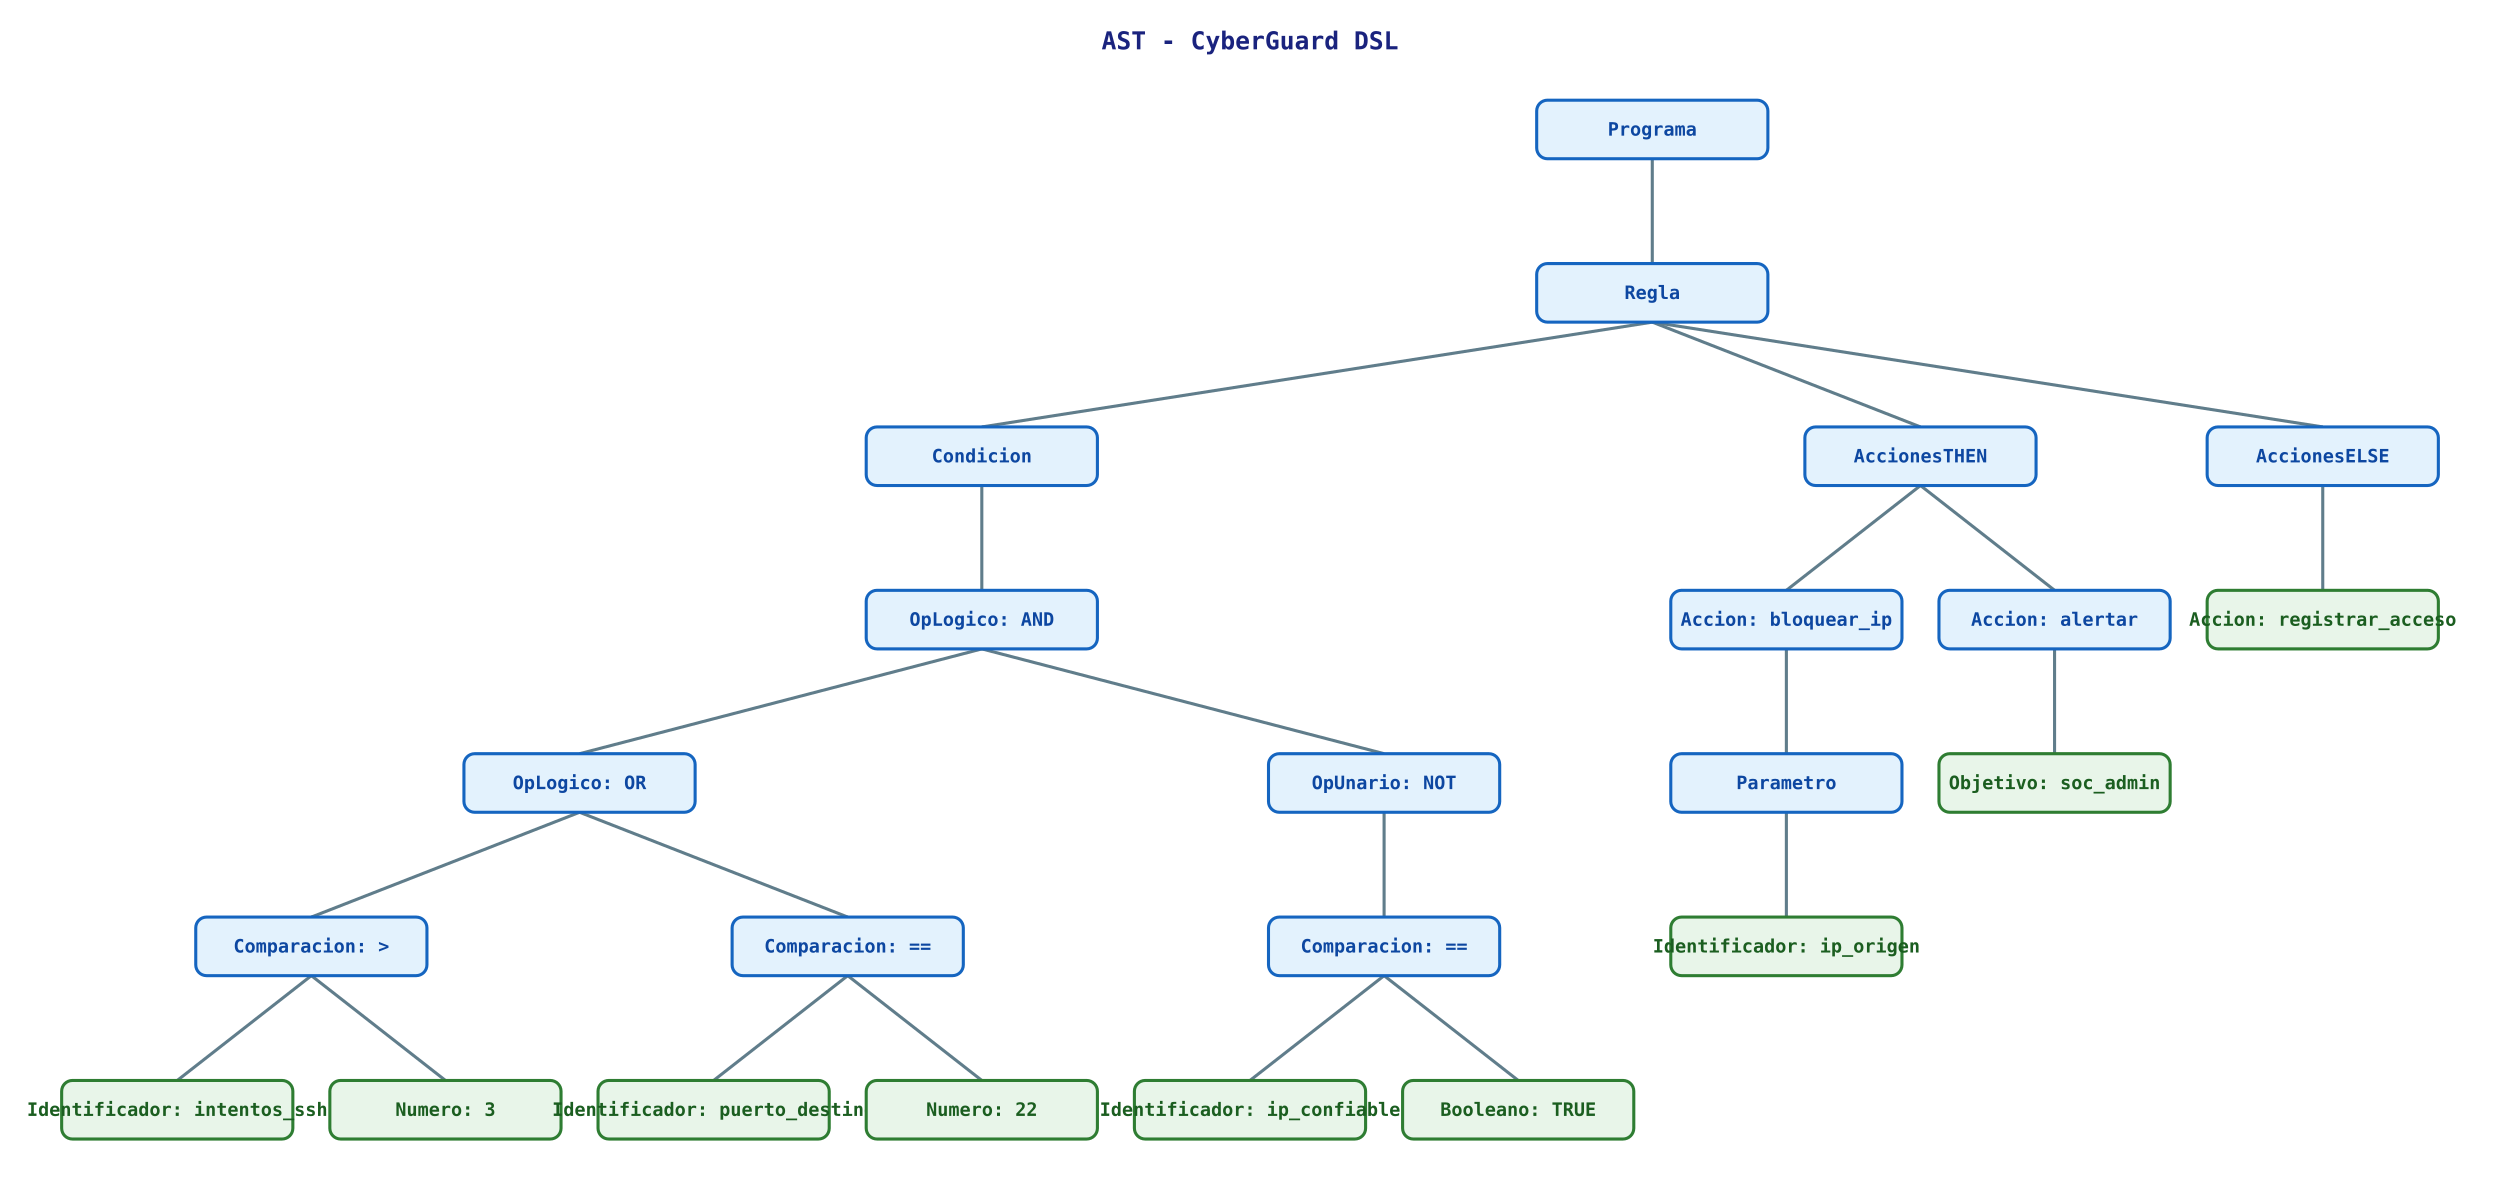
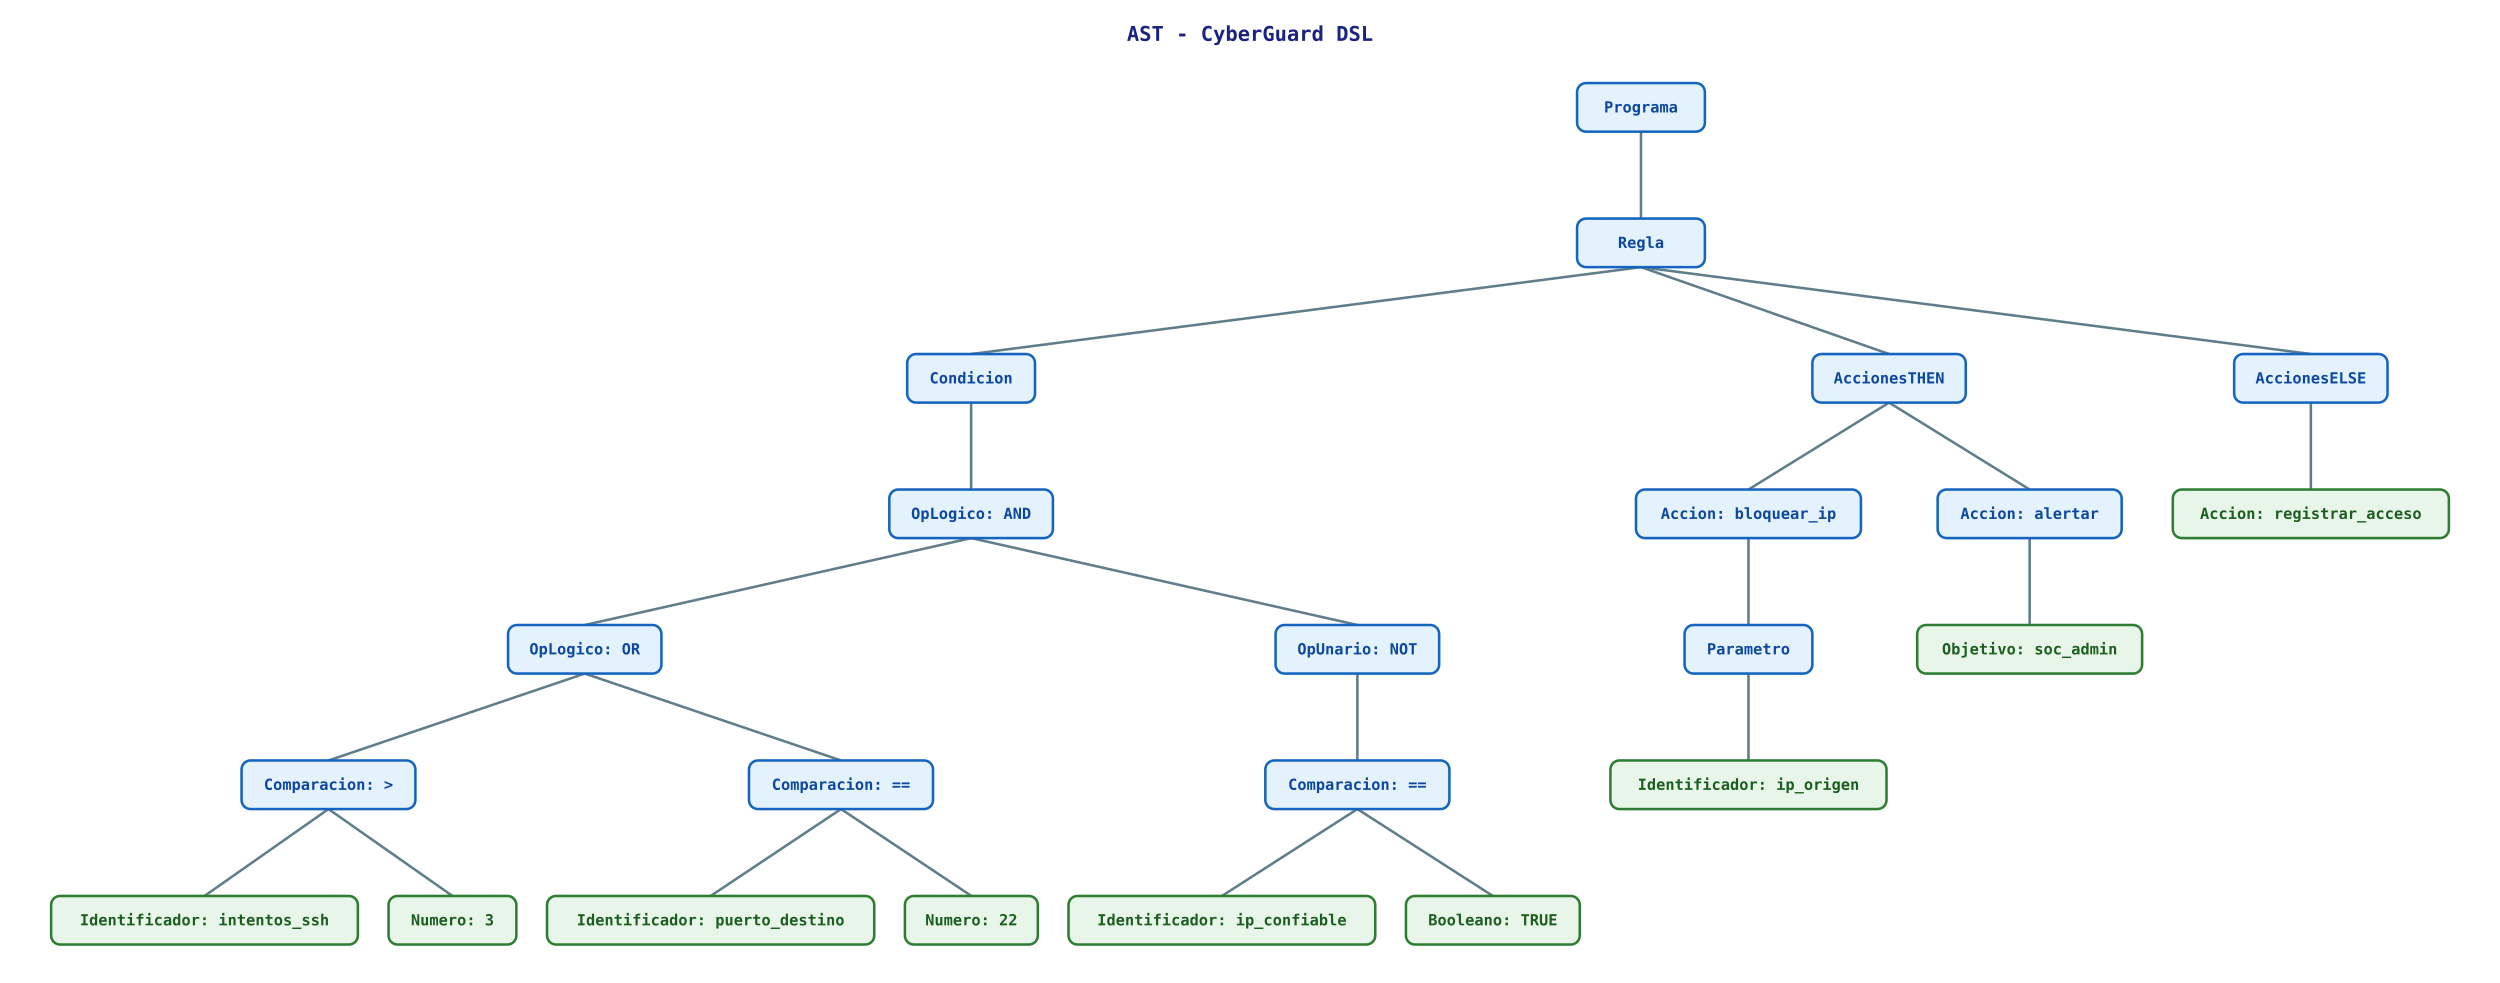
- <svg xmlns="http://www.w3.org/2000/svg" viewBox="0 0 1622 769" width="1622" height="769" style="background-color:#FAFAFA; font-family:Consolas, monospace;">
-   <text x="811.0" y="32" text-anchor="middle" font-size="16" font-weight="bold" fill="#1A237E">AST - CyberGuard DSL</text>
-   <line x1="202.0" y1="633.0" x2="115.0" y2="701.0" stroke="#607D8B" stroke-width="2" />
-   <line x1="202.0" y1="633.0" x2="289.0" y2="701.0" stroke="#607D8B" stroke-width="2" />
-   <line x1="376.0" y1="527.0" x2="202.0" y2="595.0" stroke="#607D8B" stroke-width="2" />
-   <line x1="550.0" y1="633.0" x2="463.0" y2="701.0" stroke="#607D8B" stroke-width="2" />
-   <line x1="550.0" y1="633.0" x2="637.0" y2="701.0" stroke="#607D8B" stroke-width="2" />
-   <line x1="376.0" y1="527.0" x2="550.0" y2="595.0" stroke="#607D8B" stroke-width="2" />
-   <line x1="637.0" y1="421.0" x2="376.0" y2="489.0" stroke="#607D8B" stroke-width="2" />
-   <line x1="898.0" y1="633.0" x2="811.0" y2="701.0" stroke="#607D8B" stroke-width="2" />
-   <line x1="898.0" y1="633.0" x2="985.0" y2="701.0" stroke="#607D8B" stroke-width="2" />
-   <line x1="898.0" y1="527.0" x2="898.0" y2="595.0" stroke="#607D8B" stroke-width="2" />
-   <line x1="637.0" y1="421.0" x2="898.0" y2="489.0" stroke="#607D8B" stroke-width="2" />
-   <line x1="637.0" y1="315.0" x2="637.0" y2="383.0" stroke="#607D8B" stroke-width="2" />
-   <line x1="1072.0" y1="209.0" x2="637.0" y2="277.0" stroke="#607D8B" stroke-width="2" />
-   <line x1="1159.0" y1="527.0" x2="1159.0" y2="595.0" stroke="#607D8B" stroke-width="2" />
-   <line x1="1159.0" y1="421.0" x2="1159.0" y2="489.0" stroke="#607D8B" stroke-width="2" />
-   <line x1="1246.0" y1="315.0" x2="1159.0" y2="383.0" stroke="#607D8B" stroke-width="2" />
-   <line x1="1333.0" y1="421.0" x2="1333.0" y2="489.0" stroke="#607D8B" stroke-width="2" />
-   <line x1="1246.0" y1="315.0" x2="1333.0" y2="383.0" stroke="#607D8B" stroke-width="2" />
-   <line x1="1072.0" y1="209.0" x2="1246.0" y2="277.0" stroke="#607D8B" stroke-width="2" />
-   <line x1="1507.0" y1="315.0" x2="1507.0" y2="383.0" stroke="#607D8B" stroke-width="2" />
-   <line x1="1072.0" y1="209.0" x2="1507.0" y2="277.0" stroke="#607D8B" stroke-width="2" />
-   <line x1="1072.0" y1="103.0" x2="1072.0" y2="171.0" stroke="#607D8B" stroke-width="2" />
-   <rect x="40.0" y="701.0" width="150" height="38" rx="7" ry="7" fill="#E8F5E9" stroke="#2E7D32" stroke-width="2" />
-   <text x="115.0" y="724.0" text-anchor="middle" font-size="12" font-weight="bold" fill="#1B5E20">Identificador: intentos_ssh</text>
-   <rect x="214.0" y="701.0" width="150" height="38" rx="7" ry="7" fill="#E8F5E9" stroke="#2E7D32" stroke-width="2" />
-   <text x="289.0" y="724.0" text-anchor="middle" font-size="12" font-weight="bold" fill="#1B5E20">Numero: 3</text>
-   <rect x="127.0" y="595.0" width="150" height="38" rx="7" ry="7" fill="#E3F2FD" stroke="#1565C0" stroke-width="2" />
-   <text x="202.0" y="618.0" text-anchor="middle" font-size="12" font-weight="bold" fill="#0D47A1">Comparacion: &gt;</text>
-   <rect x="388.0" y="701.0" width="150" height="38" rx="7" ry="7" fill="#E8F5E9" stroke="#2E7D32" stroke-width="2" />
-   <text x="463.0" y="724.0" text-anchor="middle" font-size="12" font-weight="bold" fill="#1B5E20">Identificador: puerto_destino</text>
-   <rect x="562.0" y="701.0" width="150" height="38" rx="7" ry="7" fill="#E8F5E9" stroke="#2E7D32" stroke-width="2" />
-   <text x="637.0" y="724.0" text-anchor="middle" font-size="12" font-weight="bold" fill="#1B5E20">Numero: 22</text>
-   <rect x="475.0" y="595.0" width="150" height="38" rx="7" ry="7" fill="#E3F2FD" stroke="#1565C0" stroke-width="2" />
-   <text x="550.0" y="618.0" text-anchor="middle" font-size="12" font-weight="bold" fill="#0D47A1">Comparacion: ==</text>
-   <rect x="301.0" y="489.0" width="150" height="38" rx="7" ry="7" fill="#E3F2FD" stroke="#1565C0" stroke-width="2" />
-   <text x="376.0" y="512.0" text-anchor="middle" font-size="12" font-weight="bold" fill="#0D47A1">OpLogico: OR</text>
-   <rect x="736.0" y="701.0" width="150" height="38" rx="7" ry="7" fill="#E8F5E9" stroke="#2E7D32" stroke-width="2" />
-   <text x="811.0" y="724.0" text-anchor="middle" font-size="12" font-weight="bold" fill="#1B5E20">Identificador: ip_confiable</text>
-   <rect x="910.0" y="701.0" width="150" height="38" rx="7" ry="7" fill="#E8F5E9" stroke="#2E7D32" stroke-width="2" />
-   <text x="985.0" y="724.0" text-anchor="middle" font-size="12" font-weight="bold" fill="#1B5E20">Booleano: TRUE</text>
-   <rect x="823.0" y="595.0" width="150" height="38" rx="7" ry="7" fill="#E3F2FD" stroke="#1565C0" stroke-width="2" />
-   <text x="898.0" y="618.0" text-anchor="middle" font-size="12" font-weight="bold" fill="#0D47A1">Comparacion: ==</text>
-   <rect x="823.0" y="489.0" width="150" height="38" rx="7" ry="7" fill="#E3F2FD" stroke="#1565C0" stroke-width="2" />
-   <text x="898.0" y="512.0" text-anchor="middle" font-size="12" font-weight="bold" fill="#0D47A1">OpUnario: NOT</text>
-   <rect x="562.0" y="383.0" width="150" height="38" rx="7" ry="7" fill="#E3F2FD" stroke="#1565C0" stroke-width="2" />
-   <text x="637.0" y="406.0" text-anchor="middle" font-size="12" font-weight="bold" fill="#0D47A1">OpLogico: AND</text>
-   <rect x="562.0" y="277.0" width="150" height="38" rx="7" ry="7" fill="#E3F2FD" stroke="#1565C0" stroke-width="2" />
-   <text x="637.0" y="300.0" text-anchor="middle" font-size="12" font-weight="bold" fill="#0D47A1">Condicion</text>
-   <rect x="1084.0" y="595.0" width="150" height="38" rx="7" ry="7" fill="#E8F5E9" stroke="#2E7D32" stroke-width="2" />
-   <text x="1159.0" y="618.0" text-anchor="middle" font-size="12" font-weight="bold" fill="#1B5E20">Identificador: ip_origen</text>
-   <rect x="1084.0" y="489.0" width="150" height="38" rx="7" ry="7" fill="#E3F2FD" stroke="#1565C0" stroke-width="2" />
-   <text x="1159.0" y="512.0" text-anchor="middle" font-size="12" font-weight="bold" fill="#0D47A1">Parametro</text>
-   <rect x="1084.0" y="383.0" width="150" height="38" rx="7" ry="7" fill="#E3F2FD" stroke="#1565C0" stroke-width="2" />
-   <text x="1159.0" y="406.0" text-anchor="middle" font-size="12" font-weight="bold" fill="#0D47A1">Accion: bloquear_ip</text>
-   <rect x="1258.0" y="489.0" width="150" height="38" rx="7" ry="7" fill="#E8F5E9" stroke="#2E7D32" stroke-width="2" />
-   <text x="1333.0" y="512.0" text-anchor="middle" font-size="12" font-weight="bold" fill="#1B5E20">Objetivo: soc_admin</text>
-   <rect x="1258.0" y="383.0" width="150" height="38" rx="7" ry="7" fill="#E3F2FD" stroke="#1565C0" stroke-width="2" />
-   <text x="1333.0" y="406.0" text-anchor="middle" font-size="12" font-weight="bold" fill="#0D47A1">Accion: alertar</text>
-   <rect x="1171.0" y="277.0" width="150" height="38" rx="7" ry="7" fill="#E3F2FD" stroke="#1565C0" stroke-width="2" />
-   <text x="1246.0" y="300.0" text-anchor="middle" font-size="12" font-weight="bold" fill="#0D47A1">AccionesTHEN</text>
-   <rect x="1432.0" y="383.0" width="150" height="38" rx="7" ry="7" fill="#E8F5E9" stroke="#2E7D32" stroke-width="2" />
-   <text x="1507.0" y="406.0" text-anchor="middle" font-size="12" font-weight="bold" fill="#1B5E20">Accion: registrar_acceso</text>
-   <rect x="1432.0" y="277.0" width="150" height="38" rx="7" ry="7" fill="#E3F2FD" stroke="#1565C0" stroke-width="2" />
-   <text x="1507.0" y="300.0" text-anchor="middle" font-size="12" font-weight="bold" fill="#0D47A1">AccionesELSE</text>
-   <rect x="997.0" y="171.0" width="150" height="38" rx="7" ry="7" fill="#E3F2FD" stroke="#1565C0" stroke-width="2" />
-   <text x="1072.0" y="194.0" text-anchor="middle" font-size="12" font-weight="bold" fill="#0D47A1">Regla</text>
-   <rect x="997.0" y="65.0" width="150" height="38" rx="7" ry="7" fill="#E3F2FD" stroke="#1565C0" stroke-width="2" />
-   <text x="1072.0" y="88.0" text-anchor="middle" font-size="12" font-weight="bold" fill="#0D47A1">Programa</text>
+ <svg xmlns="http://www.w3.org/2000/svg" viewBox="0 0 1956 769" width="1956" height="769" style="background-color:#FAFAFA; font-family:Consolas, monospace;">
+   <text x="978.0" y="32" text-anchor="middle" font-size="16" font-weight="bold" fill="#1A237E">AST - CyberGuard DSL</text>
+   <line x1="257.0" y1="633.0" x2="160.0" y2="701.0" stroke="#607D8B" stroke-width="2" />
+   <line x1="257.0" y1="633.0" x2="354.0" y2="701.0" stroke="#607D8B" stroke-width="2" />
+   <line x1="457.5" y1="527.0" x2="257.0" y2="595.0" stroke="#607D8B" stroke-width="2" />
+   <line x1="658.0" y1="633.0" x2="556.0" y2="701.0" stroke="#607D8B" stroke-width="2" />
+   <line x1="658.0" y1="633.0" x2="760.0" y2="701.0" stroke="#607D8B" stroke-width="2" />
+   <line x1="457.5" y1="527.0" x2="658.0" y2="595.0" stroke="#607D8B" stroke-width="2" />
+   <line x1="759.8" y1="421.0" x2="457.5" y2="489.0" stroke="#607D8B" stroke-width="2" />
+   <line x1="1062.0" y1="633.0" x2="956.0" y2="701.0" stroke="#607D8B" stroke-width="2" />
+   <line x1="1062.0" y1="633.0" x2="1168.0" y2="701.0" stroke="#607D8B" stroke-width="2" />
+   <line x1="1062.0" y1="527.0" x2="1062.0" y2="595.0" stroke="#607D8B" stroke-width="2" />
+   <line x1="759.8" y1="421.0" x2="1062.0" y2="489.0" stroke="#607D8B" stroke-width="2" />
+   <line x1="759.8" y1="315.0" x2="759.8" y2="383.0" stroke="#607D8B" stroke-width="2" />
+   <line x1="1283.9" y1="209.0" x2="759.8" y2="277.0" stroke="#607D8B" stroke-width="2" />
+   <line x1="1368.0" y1="527.0" x2="1368.0" y2="595.0" stroke="#607D8B" stroke-width="2" />
+   <line x1="1368.0" y1="421.0" x2="1368.0" y2="489.0" stroke="#607D8B" stroke-width="2" />
+   <line x1="1478.0" y1="315.0" x2="1368.0" y2="383.0" stroke="#607D8B" stroke-width="2" />
+   <line x1="1588.0" y1="421.0" x2="1588.0" y2="489.0" stroke="#607D8B" stroke-width="2" />
+   <line x1="1478.0" y1="315.0" x2="1588.0" y2="383.0" stroke="#607D8B" stroke-width="2" />
+   <line x1="1283.9" y1="209.0" x2="1478.0" y2="277.0" stroke="#607D8B" stroke-width="2" />
+   <line x1="1808.0" y1="315.0" x2="1808.0" y2="383.0" stroke="#607D8B" stroke-width="2" />
+   <line x1="1283.9" y1="209.0" x2="1808.0" y2="277.0" stroke="#607D8B" stroke-width="2" />
+   <line x1="1283.9" y1="103.0" x2="1283.9" y2="171.0" stroke="#607D8B" stroke-width="2" />
+   <rect x="40.0" y="701.0" width="240.0" height="38" rx="7" ry="7" fill="#E8F5E9" stroke="#2E7D32" stroke-width="2" />
+   <text x="160.0" y="724.0" text-anchor="middle" font-size="12" font-weight="bold" fill="#1B5E20">Identificador: intentos_ssh</text>
+   <rect x="304.0" y="701.0" width="100.0" height="38" rx="7" ry="7" fill="#E8F5E9" stroke="#2E7D32" stroke-width="2" />
+   <text x="354.0" y="724.0" text-anchor="middle" font-size="12" font-weight="bold" fill="#1B5E20">Numero: 3</text>
+   <rect x="189.0" y="595.0" width="136.0" height="38" rx="7" ry="7" fill="#E3F2FD" stroke="#1565C0" stroke-width="2" />
+   <text x="257.0" y="618.0" text-anchor="middle" font-size="12" font-weight="bold" fill="#0D47A1">Comparacion: &gt;</text>
+   <rect x="428.0" y="701.0" width="256.0" height="38" rx="7" ry="7" fill="#E8F5E9" stroke="#2E7D32" stroke-width="2" />
+   <text x="556.0" y="724.0" text-anchor="middle" font-size="12" font-weight="bold" fill="#1B5E20">Identificador: puerto_destino</text>
+   <rect x="708.0" y="701.0" width="104.0" height="38" rx="7" ry="7" fill="#E8F5E9" stroke="#2E7D32" stroke-width="2" />
+   <text x="760.0" y="724.0" text-anchor="middle" font-size="12" font-weight="bold" fill="#1B5E20">Numero: 22</text>
+   <rect x="586.0" y="595.0" width="144.0" height="38" rx="7" ry="7" fill="#E3F2FD" stroke="#1565C0" stroke-width="2" />
+   <text x="658.0" y="618.0" text-anchor="middle" font-size="12" font-weight="bold" fill="#0D47A1">Comparacion: ==</text>
+   <rect x="397.5" y="489.0" width="120.0" height="38" rx="7" ry="7" fill="#E3F2FD" stroke="#1565C0" stroke-width="2" />
+   <text x="457.5" y="512.0" text-anchor="middle" font-size="12" font-weight="bold" fill="#0D47A1">OpLogico: OR</text>
+   <rect x="836.0" y="701.0" width="240.0" height="38" rx="7" ry="7" fill="#E8F5E9" stroke="#2E7D32" stroke-width="2" />
+   <text x="956.0" y="724.0" text-anchor="middle" font-size="12" font-weight="bold" fill="#1B5E20">Identificador: ip_confiable</text>
+   <rect x="1100.0" y="701.0" width="136.0" height="38" rx="7" ry="7" fill="#E8F5E9" stroke="#2E7D32" stroke-width="2" />
+   <text x="1168.0" y="724.0" text-anchor="middle" font-size="12" font-weight="bold" fill="#1B5E20">Booleano: TRUE</text>
+   <rect x="990.0" y="595.0" width="144.0" height="38" rx="7" ry="7" fill="#E3F2FD" stroke="#1565C0" stroke-width="2" />
+   <text x="1062.0" y="618.0" text-anchor="middle" font-size="12" font-weight="bold" fill="#0D47A1">Comparacion: ==</text>
+   <rect x="998.0" y="489.0" width="128.0" height="38" rx="7" ry="7" fill="#E3F2FD" stroke="#1565C0" stroke-width="2" />
+   <text x="1062.0" y="512.0" text-anchor="middle" font-size="12" font-weight="bold" fill="#0D47A1">OpUnario: NOT</text>
+   <rect x="695.8" y="383.0" width="128.0" height="38" rx="7" ry="7" fill="#E3F2FD" stroke="#1565C0" stroke-width="2" />
+   <text x="759.8" y="406.0" text-anchor="middle" font-size="12" font-weight="bold" fill="#0D47A1">OpLogico: AND</text>
+   <rect x="709.8" y="277.0" width="100.0" height="38" rx="7" ry="7" fill="#E3F2FD" stroke="#1565C0" stroke-width="2" />
+   <text x="759.8" y="300.0" text-anchor="middle" font-size="12" font-weight="bold" fill="#0D47A1">Condicion</text>
+   <rect x="1260.0" y="595.0" width="216.0" height="38" rx="7" ry="7" fill="#E8F5E9" stroke="#2E7D32" stroke-width="2" />
+   <text x="1368.0" y="618.0" text-anchor="middle" font-size="12" font-weight="bold" fill="#1B5E20">Identificador: ip_origen</text>
+   <rect x="1318.0" y="489.0" width="100.0" height="38" rx="7" ry="7" fill="#E3F2FD" stroke="#1565C0" stroke-width="2" />
+   <text x="1368.0" y="512.0" text-anchor="middle" font-size="12" font-weight="bold" fill="#0D47A1">Parametro</text>
+   <rect x="1280.0" y="383.0" width="176.0" height="38" rx="7" ry="7" fill="#E3F2FD" stroke="#1565C0" stroke-width="2" />
+   <text x="1368.0" y="406.0" text-anchor="middle" font-size="12" font-weight="bold" fill="#0D47A1">Accion: bloquear_ip</text>
+   <rect x="1500.0" y="489.0" width="176.0" height="38" rx="7" ry="7" fill="#E8F5E9" stroke="#2E7D32" stroke-width="2" />
+   <text x="1588.0" y="512.0" text-anchor="middle" font-size="12" font-weight="bold" fill="#1B5E20">Objetivo: soc_admin</text>
+   <rect x="1516.0" y="383.0" width="144.0" height="38" rx="7" ry="7" fill="#E3F2FD" stroke="#1565C0" stroke-width="2" />
+   <text x="1588.0" y="406.0" text-anchor="middle" font-size="12" font-weight="bold" fill="#0D47A1">Accion: alertar</text>
+   <rect x="1418.0" y="277.0" width="120.0" height="38" rx="7" ry="7" fill="#E3F2FD" stroke="#1565C0" stroke-width="2" />
+   <text x="1478.0" y="300.0" text-anchor="middle" font-size="12" font-weight="bold" fill="#0D47A1">AccionesTHEN</text>
+   <rect x="1700.0" y="383.0" width="216.0" height="38" rx="7" ry="7" fill="#E8F5E9" stroke="#2E7D32" stroke-width="2" />
+   <text x="1808.0" y="406.0" text-anchor="middle" font-size="12" font-weight="bold" fill="#1B5E20">Accion: registrar_acceso</text>
+   <rect x="1748.0" y="277.0" width="120.0" height="38" rx="7" ry="7" fill="#E3F2FD" stroke="#1565C0" stroke-width="2" />
+   <text x="1808.0" y="300.0" text-anchor="middle" font-size="12" font-weight="bold" fill="#0D47A1">AccionesELSE</text>
+   <rect x="1233.9" y="171.0" width="100.0" height="38" rx="7" ry="7" fill="#E3F2FD" stroke="#1565C0" stroke-width="2" />
+   <text x="1283.9" y="194.0" text-anchor="middle" font-size="12" font-weight="bold" fill="#0D47A1">Regla</text>
+   <rect x="1233.9" y="65.0" width="100.0" height="38" rx="7" ry="7" fill="#E3F2FD" stroke="#1565C0" stroke-width="2" />
+   <text x="1283.9" y="88.0" text-anchor="middle" font-size="12" font-weight="bold" fill="#0D47A1">Programa</text>
</svg>
